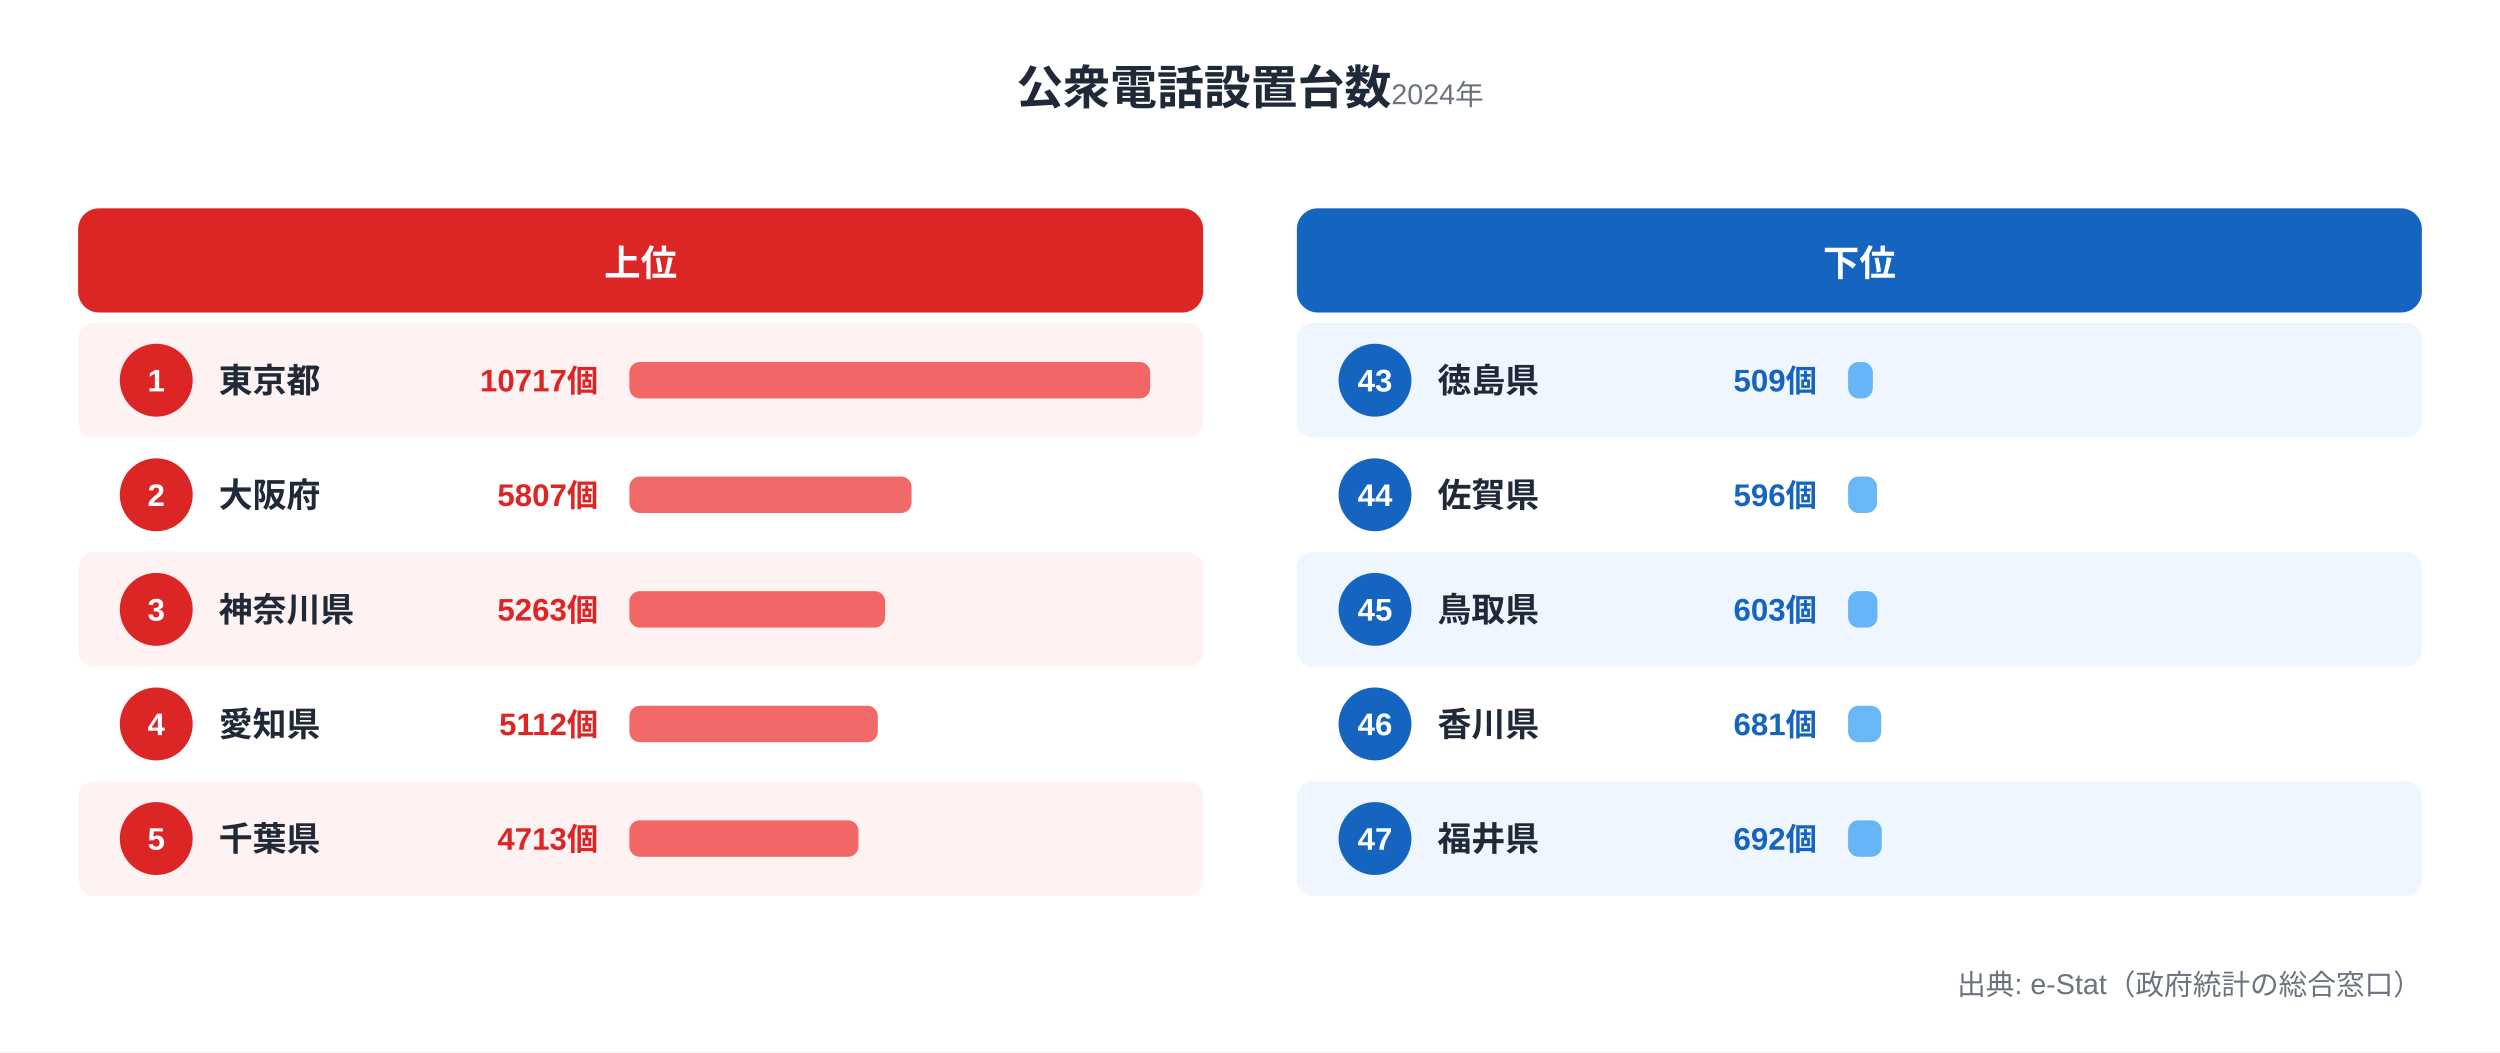
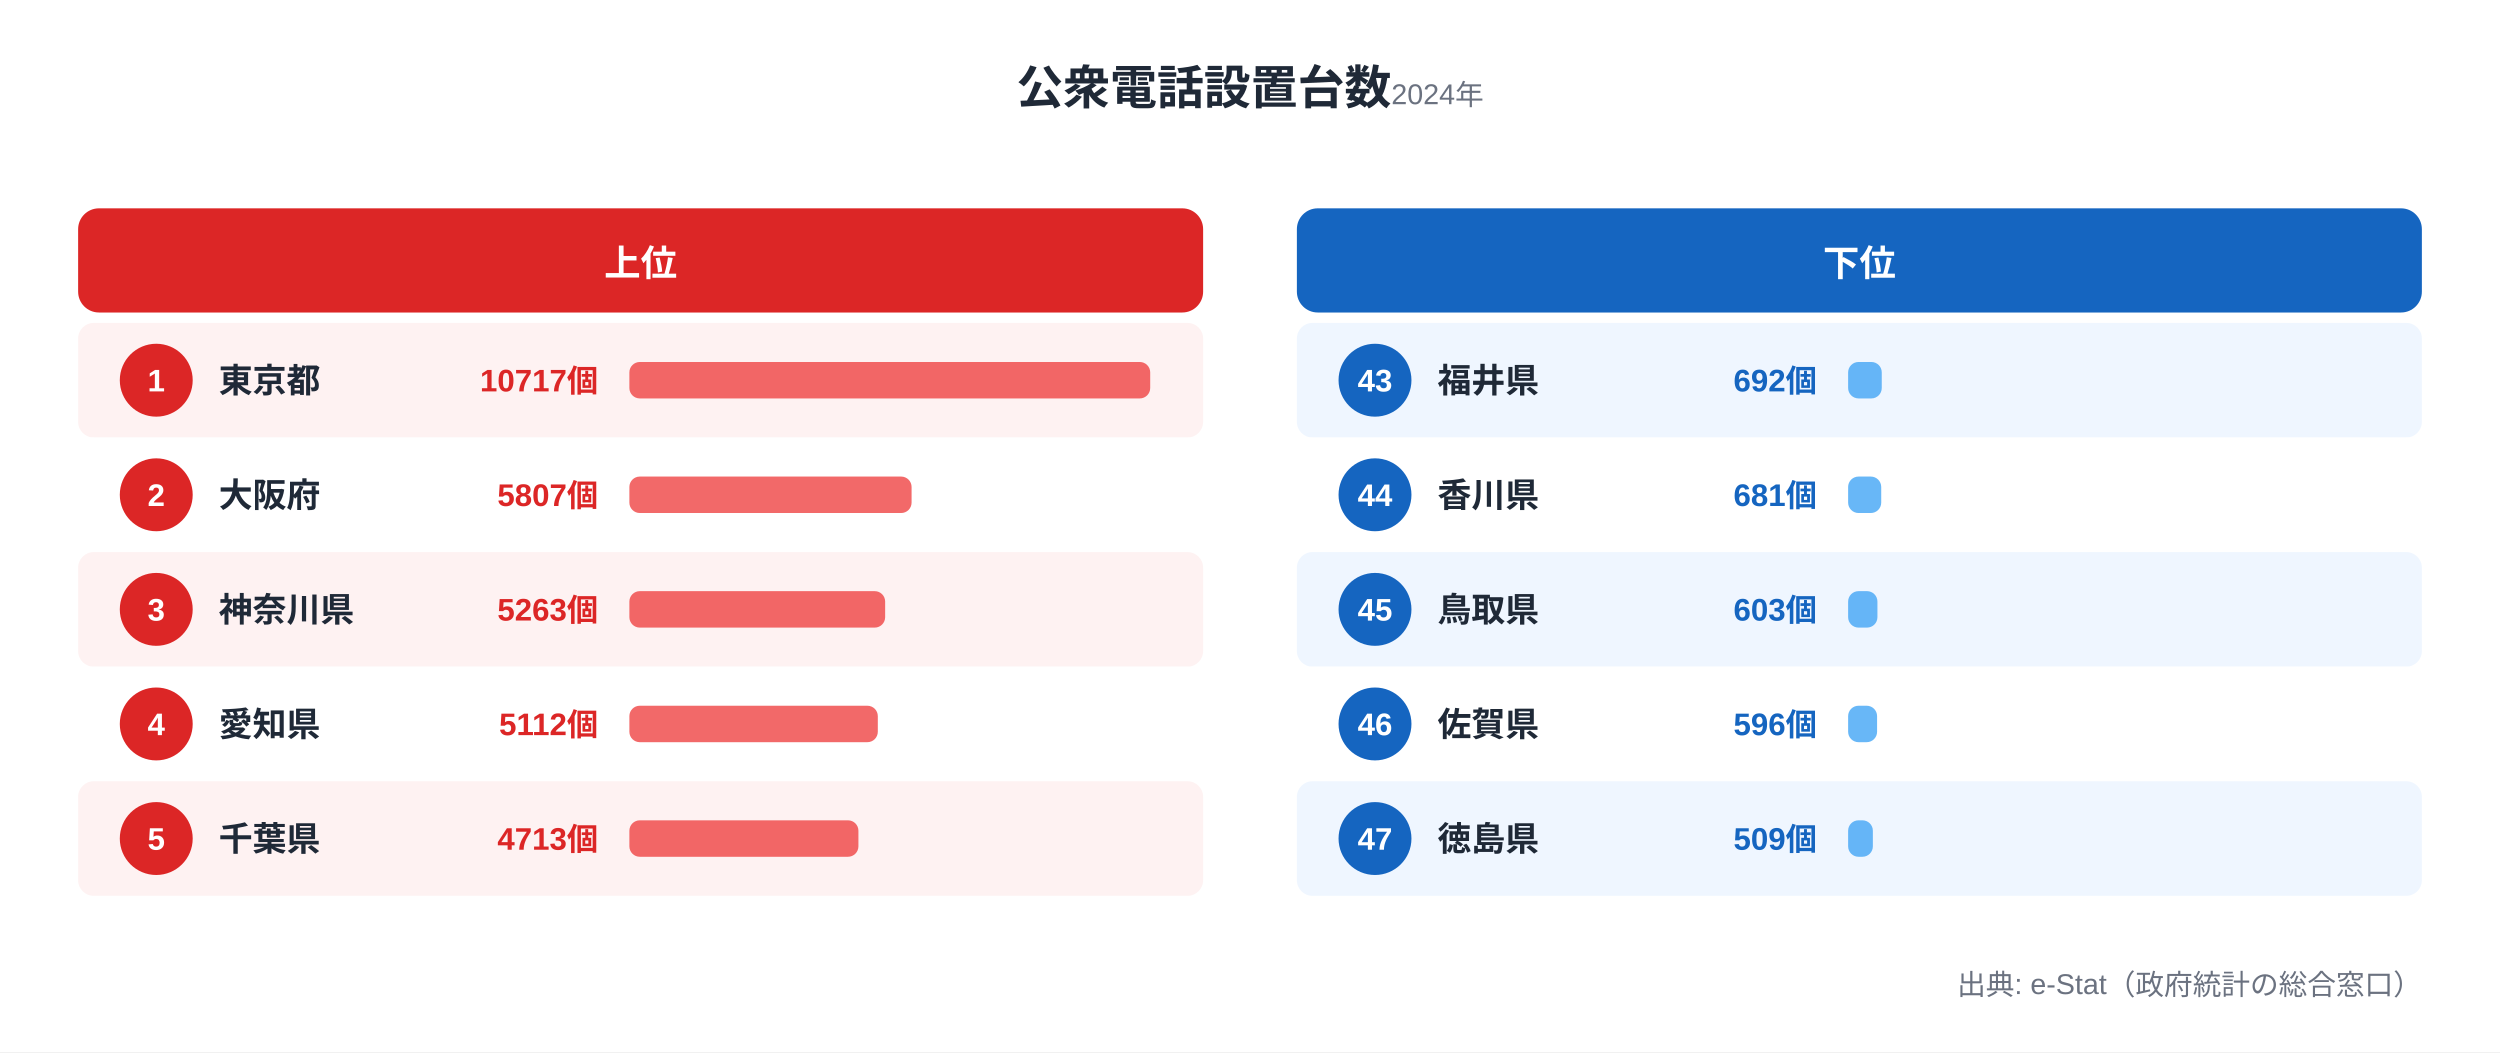
<svg xmlns="http://www.w3.org/2000/svg" width="960" height="404" viewBox="0 0 960 404" font-family="'Helvetica Neue', Arial, 'Hiragino Kaku Gothic ProN', sans-serif" role="img" aria-label="公衆電話設置台数">
  <style>
    .svg-bg{fill:#ffffff}
    .svg-plot{fill:#f9fafb}
    .svg-plot-border{stroke:#d1d5db}
    .svg-title{fill:#1f2937}
    .svg-axis{fill:#374151}
    .svg-tick{fill:#6b7280}
    .svg-grid{stroke:#e5e7eb}
    @media (prefers-color-scheme:dark){
    .svg-bg{fill:#0f172a}
    .svg-plot{fill:#1e293b}
    .svg-plot-border{stroke:#334155}
    .svg-title{fill:#e2e8f0}
    .svg-axis{fill:#cbd5e1}
    .svg-tick{fill:#94a3b8}
    .svg-grid{stroke:#334155}
    }
  </style>
  <rect width="960" height="404" class="svg-bg" />
  <text x="480" y="40" text-anchor="middle" font-size="18" font-weight="bold" class="svg-title">公衆電話設置台数<tspan font-size="11" font-weight="normal" class="svg-tick">　2024年</tspan>
  </text>
  <rect x="30" y="80" width="432" height="40" rx="8" fill="#dc2626" />
  <text x="246" y="106" text-anchor="middle" font-size="14" font-weight="bold" fill="#ffffff">上位</text>
  <rect x="30" y="124" width="432" height="44" rx="6" fill="#fef2f2" />
  <circle cx="60" cy="146" r="14" fill="#dc2626" />
  <text x="60" y="150.3" text-anchor="middle" font-size="12" font-weight="bold" fill="#ffffff">1</text>
  <text x="84" y="150.7" font-size="13" font-weight="bold" fill="#1f2937">東京都</text>
  <text x="229.68" y="150.3" text-anchor="end" font-size="12" font-weight="600" fill="#dc2626">10717個</text>
  <rect x="241.68" y="139" width="200" height="14" rx="4" fill="#ef4444" opacity="0.8" />
  <rect x="30" y="168" width="432" height="44" rx="6" fill="#ffffff" />
  <circle cx="60" cy="190" r="14" fill="#dc2626" />
  <text x="60" y="194.3" text-anchor="middle" font-size="12" font-weight="bold" fill="#ffffff">2</text>
  <text x="84" y="194.7" font-size="13" font-weight="bold" fill="#1f2937">大阪府</text>
  <text x="229.68" y="194.3" text-anchor="end" font-size="12" font-weight="600" fill="#dc2626">5807個</text>
  <rect x="241.68" y="183" width="108.37" height="14" rx="4" fill="#ef4444" opacity="0.8" />
  <rect x="30" y="212" width="432" height="44" rx="6" fill="#fef2f2" />
  <circle cx="60" cy="234" r="14" fill="#dc2626" />
  <text x="60" y="238.3" text-anchor="middle" font-size="12" font-weight="bold" fill="#ffffff">3</text>
  <text x="84" y="238.7" font-size="13" font-weight="bold" fill="#1f2937">神奈川県</text>
  <text x="229.68" y="238.3" text-anchor="end" font-size="12" font-weight="600" fill="#dc2626">5263個</text>
  <rect x="241.68" y="227" width="98.218" height="14" rx="4" fill="#ef4444" opacity="0.8" />
  <rect x="30" y="256" width="432" height="44" rx="6" fill="#ffffff" />
  <circle cx="60" cy="278" r="14" fill="#dc2626" />
  <text x="60" y="282.3" text-anchor="middle" font-size="12" font-weight="bold" fill="#ffffff">4</text>
  <text x="84" y="282.7" font-size="13" font-weight="bold" fill="#1f2937">愛知県</text>
  <text x="229.68" y="282.3" text-anchor="end" font-size="12" font-weight="600" fill="#dc2626">5112個</text>
  <rect x="241.68" y="271" width="95.4" height="14" rx="4" fill="#ef4444" opacity="0.8" />
  <rect x="30" y="300" width="432" height="44" rx="6" fill="#fef2f2" />
  <circle cx="60" cy="322" r="14" fill="#dc2626" />
  <text x="60" y="326.3" text-anchor="middle" font-size="12" font-weight="bold" fill="#ffffff">5</text>
  <text x="84" y="326.7" font-size="13" font-weight="bold" fill="#1f2937">千葉県</text>
  <text x="229.68" y="326.3" text-anchor="end" font-size="12" font-weight="600" fill="#dc2626">4713個</text>
  <rect x="241.68" y="315" width="87.954" height="14" rx="4" fill="#ef4444" opacity="0.8" />
  <rect x="498" y="80" width="432" height="40" rx="8" fill="#1565c0" />
  <text x="714" y="106" text-anchor="middle" font-size="14" font-weight="bold" fill="#ffffff">下位</text>
  <rect x="498" y="124" width="432" height="44" rx="6" fill="#eff6ff" />
  <circle cx="528" cy="146" r="14" fill="#1565c0" />
  <text x="528" y="150.3" text-anchor="middle" font-size="12" font-weight="bold" fill="#ffffff">43</text>
-   <text x="552" y="150.7" font-size="13" font-weight="bold" fill="#1f2937">徳島県</text>
-   <text x="697.68" y="150.3" text-anchor="end" font-size="12" font-weight="600" fill="#1565c0">509個</text>
-   <rect x="709.68" y="139" width="9.499" height="14" rx="4" fill="#42a5f5" opacity="0.8" />
+   <text x="552" y="150.7" font-size="13" font-weight="bold" fill="#1f2937">福井県</text>
+   <text x="697.68" y="150.3" text-anchor="end" font-size="12" font-weight="600" fill="#1565c0">692個</text>
+   <rect x="709.68" y="139" width="12.914" height="14" rx="4" fill="#42a5f5" opacity="0.8" />
  <rect x="498" y="168" width="432" height="44" rx="6" fill="#ffffff" />
  <circle cx="528" cy="190" r="14" fill="#1565c0" />
  <text x="528" y="194.3" text-anchor="middle" font-size="12" font-weight="bold" fill="#ffffff">44</text>
-   <text x="552" y="194.7" font-size="13" font-weight="bold" fill="#1f2937">佐賀県</text>
-   <text x="697.68" y="194.3" text-anchor="end" font-size="12" font-weight="600" fill="#1565c0">596個</text>
-   <rect x="709.68" y="183" width="11.123" height="14" rx="4" fill="#42a5f5" opacity="0.8" />
+   <text x="552" y="194.7" font-size="13" font-weight="bold" fill="#1f2937">香川県</text>
+   <text x="697.68" y="194.3" text-anchor="end" font-size="12" font-weight="600" fill="#1565c0">681個</text>
+   <rect x="709.68" y="183" width="12.709" height="14" rx="4" fill="#42a5f5" opacity="0.8" />
  <rect x="498" y="212" width="432" height="44" rx="6" fill="#eff6ff" />
  <circle cx="528" cy="234" r="14" fill="#1565c0" />
  <text x="528" y="238.3" text-anchor="middle" font-size="12" font-weight="bold" fill="#ffffff">45</text>
  <text x="552" y="238.7" font-size="13" font-weight="bold" fill="#1f2937">鳥取県</text>
  <text x="697.68" y="238.3" text-anchor="end" font-size="12" font-weight="600" fill="#1565c0">603個</text>
  <rect x="709.68" y="227" width="11.253" height="14" rx="4" fill="#42a5f5" opacity="0.8" />
  <rect x="498" y="256" width="432" height="44" rx="6" fill="#ffffff" />
  <circle cx="528" cy="278" r="14" fill="#1565c0" />
  <text x="528" y="282.3" text-anchor="middle" font-size="12" font-weight="bold" fill="#ffffff">46</text>
-   <text x="552" y="282.7" font-size="13" font-weight="bold" fill="#1f2937">香川県</text>
-   <text x="697.68" y="282.3" text-anchor="end" font-size="12" font-weight="600" fill="#1565c0">681個</text>
-   <rect x="709.68" y="271" width="12.709" height="14" rx="4" fill="#42a5f5" opacity="0.8" />
+   <text x="552" y="282.7" font-size="13" font-weight="bold" fill="#1f2937">佐賀県</text>
+   <text x="697.68" y="282.3" text-anchor="end" font-size="12" font-weight="600" fill="#1565c0">596個</text>
+   <rect x="709.68" y="271" width="11.123" height="14" rx="4" fill="#42a5f5" opacity="0.8" />
  <rect x="498" y="300" width="432" height="44" rx="6" fill="#eff6ff" />
  <circle cx="528" cy="322" r="14" fill="#1565c0" />
  <text x="528" y="326.3" text-anchor="middle" font-size="12" font-weight="bold" fill="#ffffff">47</text>
-   <text x="552" y="326.7" font-size="13" font-weight="bold" fill="#1f2937">福井県</text>
-   <text x="697.68" y="326.3" text-anchor="end" font-size="12" font-weight="600" fill="#1565c0">692個</text>
-   <rect x="709.68" y="315" width="12.914" height="14" rx="4" fill="#42a5f5" opacity="0.8" />
+   <text x="552" y="326.7" font-size="13" font-weight="bold" fill="#1f2937">徳島県</text>
+   <text x="697.68" y="326.3" text-anchor="end" font-size="12" font-weight="600" fill="#1565c0">509個</text>
+   <rect x="709.68" y="315" width="9.499" height="14" rx="4" fill="#42a5f5" opacity="0.8" />
  <text x="930" y="382" text-anchor="end" font-size="11" class="svg-tick">出典: e-Stat（政府統計の総合窓口）</text>
</svg>
